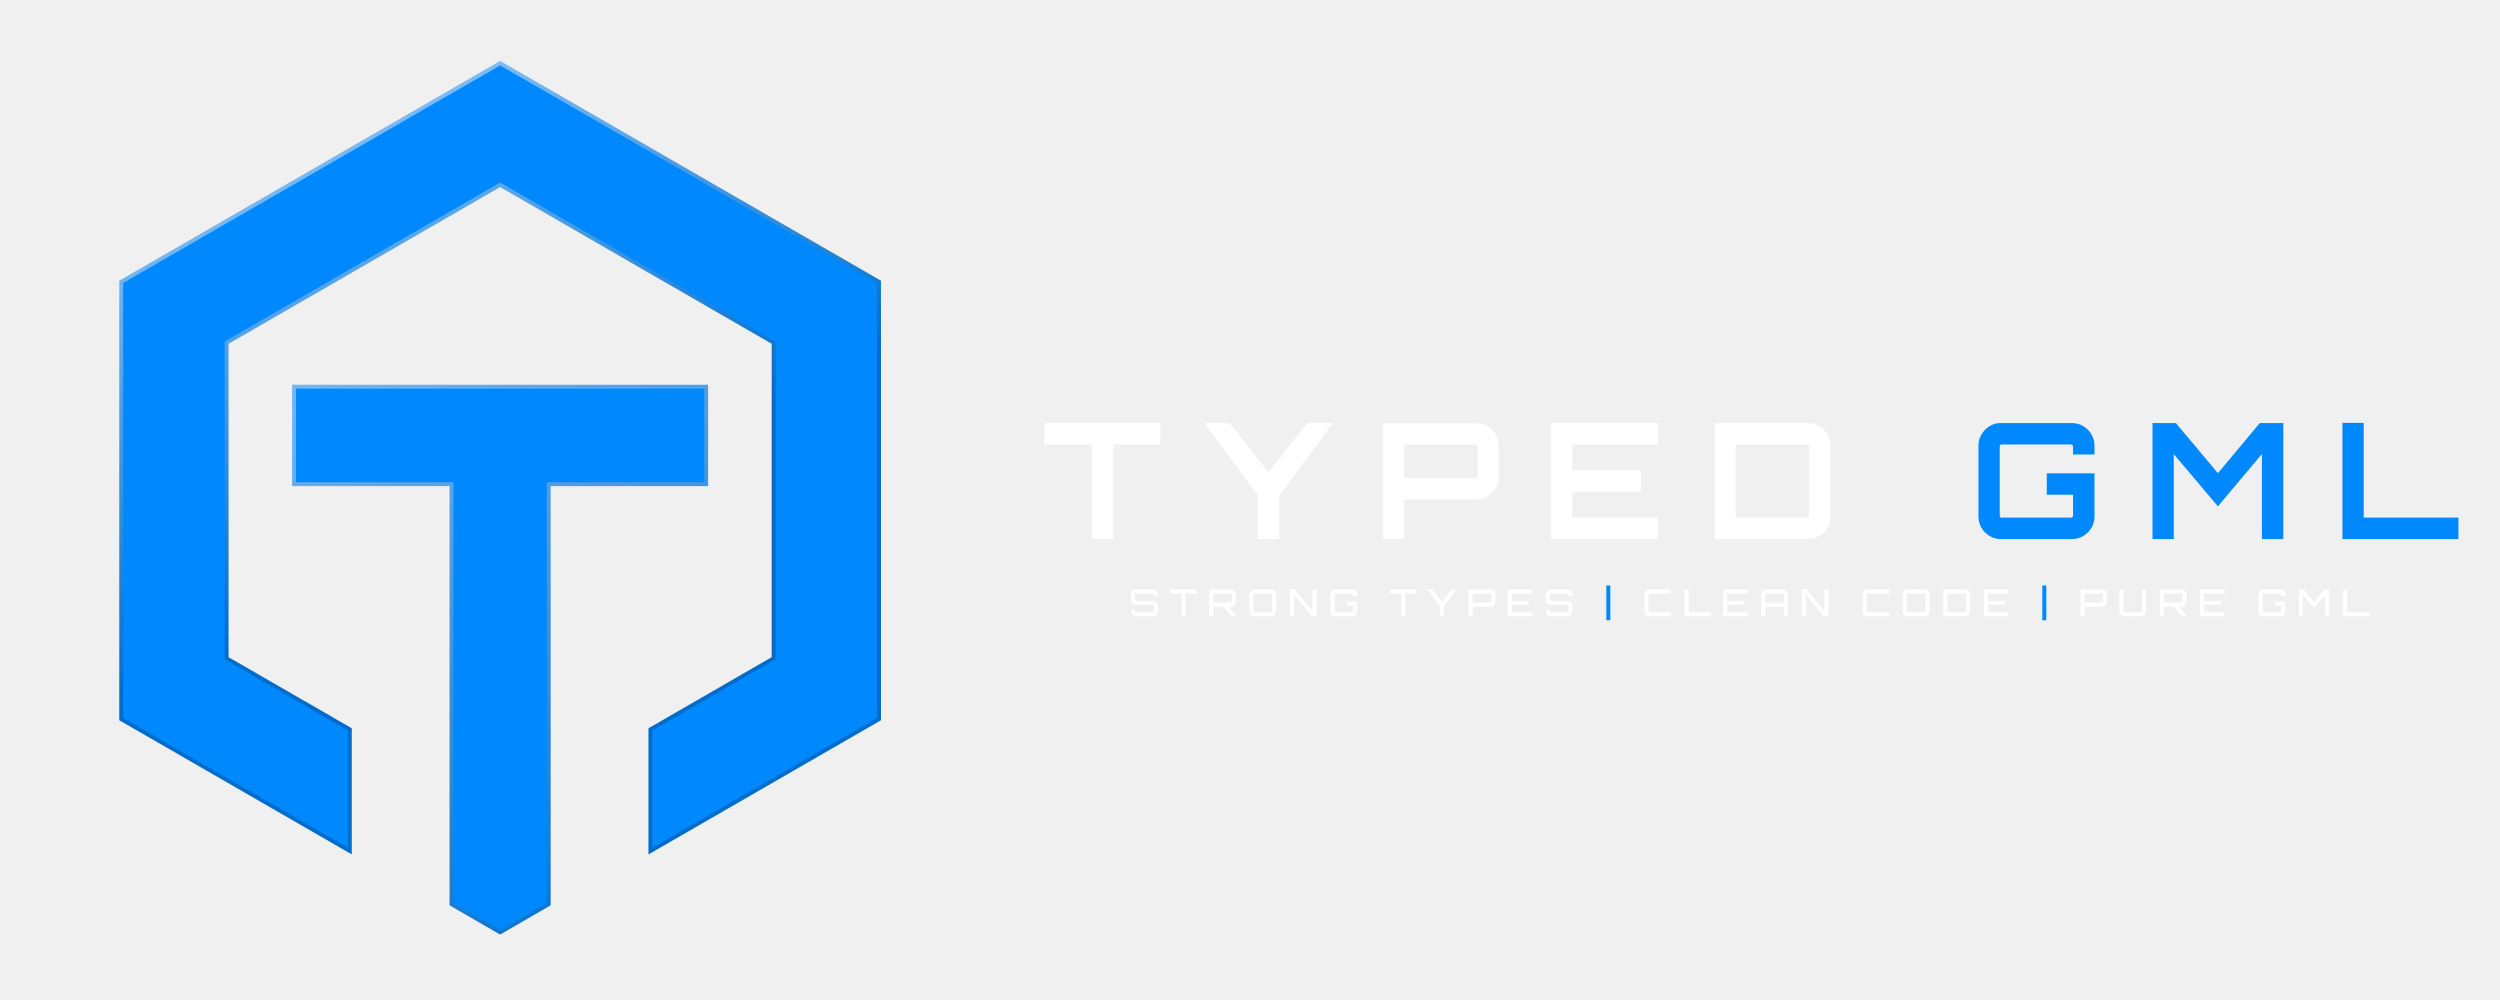
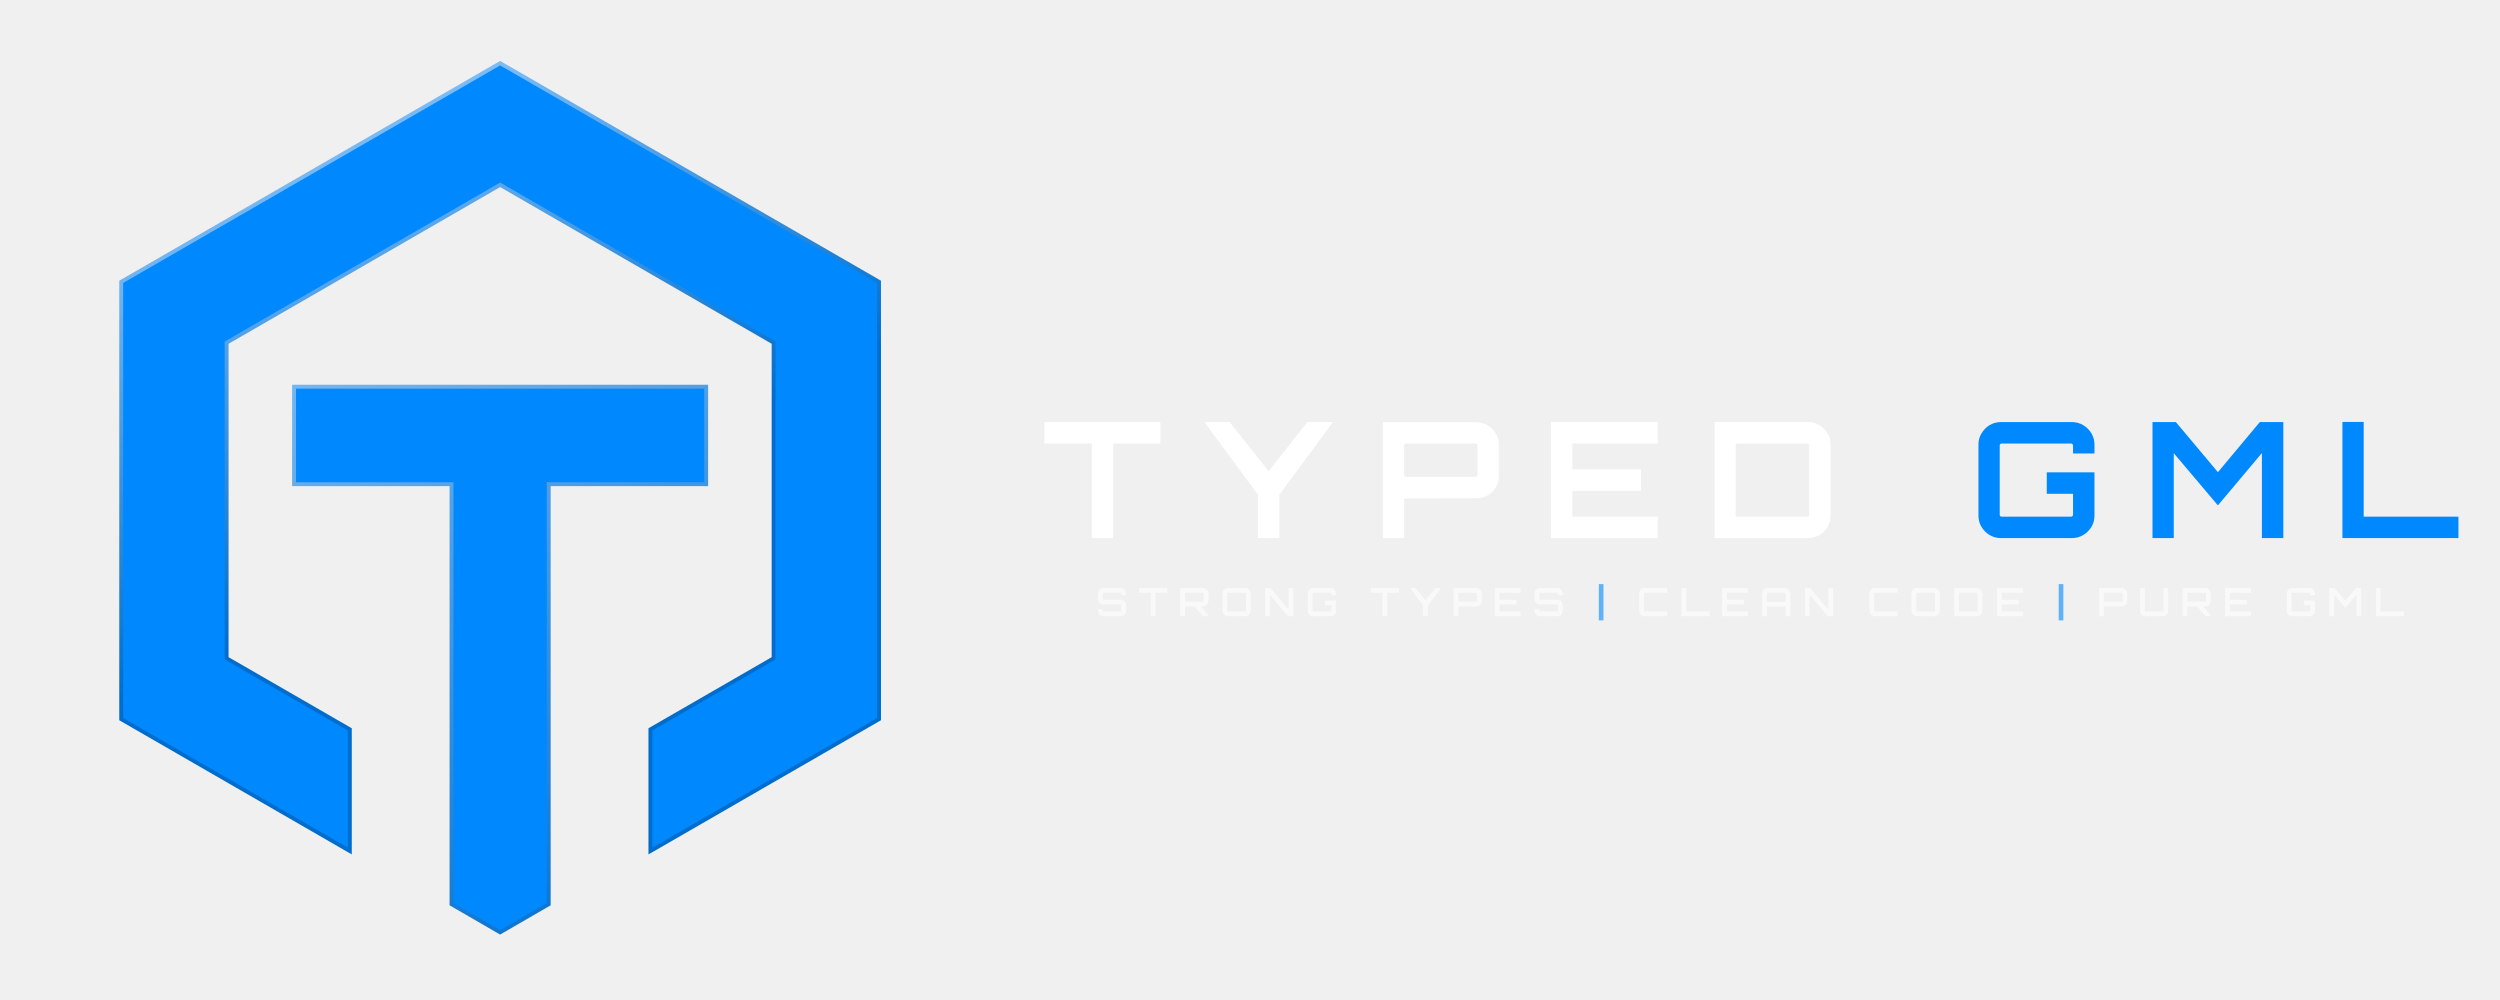
<svg xmlns="http://www.w3.org/2000/svg" width="2560" height="1024" viewBox="0 0 2560 1024" fill="none">
  <path d="M723.124 396V495.815H561.881V925.876L512.124 954.688L462.367 925.876V495.815H301.124V396H723.124Z" fill="#0088FF" stroke="url(#paint0_linear_2781_2)" stroke-width="4" />
  <path d="M900.124 736.378L899.124 736.955L669.023 869.732L666.023 871.463V746.896L667.024 746.319L792.19 674.093V350.868L512.124 189.257L232.058 350.868V674.093L357.224 746.319L358.225 746.896V871.463L355.225 869.732L125.124 736.955L124.124 736.378V288.586L125.124 288.009L511.124 65.268L512.124 64.69L513.124 65.268L899.124 288.009L900.124 288.586V736.378Z" fill="#0088FF" stroke="url(#paint1_linear_2781_2)" stroke-width="4" />
-   <path d="M1117.99 552V455.145H1069.48V433.2H1188.28V455.145H1139.93V552H1117.99ZM1288.07 552V507.45L1233.29 433.2H1259.03L1299.12 483.525L1338.72 433.2H1364.96L1310.01 507.615V552H1288.07ZM1416.05 552V433.365H1511.75C1515.93 433.365 1519.78 434.41 1523.3 436.5C1526.82 438.59 1529.63 441.395 1531.72 444.915C1533.81 448.325 1534.85 452.12 1534.85 456.3V488.31C1534.85 492.49 1533.81 496.34 1531.72 499.86C1529.63 503.38 1526.82 506.185 1523.3 508.275C1519.78 510.255 1515.93 511.245 1511.75 511.245L1437.83 511.41V552H1416.05ZM1439.81 489.3H1510.76C1511.31 489.3 1511.81 489.135 1512.25 488.805C1512.69 488.475 1512.91 488.035 1512.91 487.485V457.125C1512.91 456.575 1512.69 456.135 1512.25 455.805C1511.81 455.365 1511.31 455.145 1510.76 455.145H1439.81C1439.26 455.145 1438.77 455.365 1438.33 455.805C1438 456.135 1437.83 456.575 1437.83 457.125V487.485C1437.83 488.035 1438 488.475 1438.33 488.805C1438.77 489.135 1439.26 489.3 1439.81 489.3ZM1588.15 552V433.2H1697.54V455.145H1610.09V481.545H1680.38V503.655H1610.09V530.055H1697.54V552H1588.15ZM1755.73 552V433.2H1851.43C1855.61 433.2 1859.46 434.245 1862.98 436.335C1866.5 438.425 1869.3 441.23 1871.39 444.75C1873.48 448.16 1874.53 451.955 1874.53 456.135V529.065C1874.53 533.245 1873.48 537.095 1871.39 540.615C1869.3 544.025 1866.5 546.775 1862.98 548.865C1859.46 550.955 1855.61 552 1851.43 552H1755.73ZM1779.32 530.055H1850.44C1850.99 530.055 1851.48 529.89 1851.92 529.56C1852.36 529.12 1852.58 528.625 1852.58 528.075V457.125C1852.58 456.575 1852.36 456.135 1851.92 455.805C1851.48 455.365 1850.99 455.145 1850.44 455.145H1779.32C1778.77 455.145 1778.28 455.365 1777.84 455.805C1777.51 456.135 1777.34 456.575 1777.34 457.125V528.075C1777.34 528.625 1777.51 529.12 1777.84 529.56C1778.28 529.89 1778.77 530.055 1779.32 530.055Z" fill="white" />
-   <path d="M2048.87 552C2044.69 552 2040.84 550.955 2037.32 548.865C2033.91 546.775 2031.16 544.025 2029.07 540.615C2026.98 537.095 2025.94 533.245 2025.94 529.065V456.135C2025.94 451.955 2026.98 448.16 2029.07 444.75C2031.16 441.23 2033.91 438.425 2037.32 436.335C2040.84 434.245 2044.69 433.2 2048.87 433.2H2121.64C2125.82 433.2 2129.67 434.245 2133.19 436.335C2136.71 438.425 2139.51 441.23 2141.6 444.75C2143.69 448.16 2144.74 451.955 2144.74 456.135V465.375H2122.79V457.125C2122.79 456.575 2122.57 456.135 2122.13 455.805C2121.69 455.365 2121.2 455.145 2120.65 455.145H2049.7C2049.15 455.145 2048.65 455.365 2048.21 455.805C2047.88 456.135 2047.72 456.575 2047.72 457.125V528.075C2047.72 528.625 2047.88 529.12 2048.21 529.56C2048.65 529.89 2049.15 530.055 2049.7 530.055H2120.65C2121.2 530.055 2121.69 529.89 2122.13 529.56C2122.57 529.12 2122.79 528.625 2122.79 528.075V506.625H2095.9V484.68H2144.74V529.065C2144.74 533.245 2143.69 537.095 2141.6 540.615C2139.51 544.025 2136.71 546.775 2133.19 548.865C2129.67 550.955 2125.82 552 2121.64 552H2048.87ZM2204.15 552V433.2H2228.08L2271.14 484.515L2314.04 433.2H2338.13V552H2316.19V464.88L2271.14 518.505L2225.93 465.045V552H2204.15ZM2398.64 552V433.035H2420.42V530.055H2517.44V552H2398.64Z" fill="#0088FF" />
-   <path d="M1163.17 631C1162.28 631 1161.46 630.785 1160.7 630.354C1159.94 629.898 1159.33 629.303 1158.88 628.568C1158.45 627.808 1158.23 626.972 1158.23 626.06V624.464H1162.33V625.946C1162.33 626.199 1162.42 626.427 1162.6 626.63C1162.8 626.807 1163.03 626.896 1163.28 626.896H1180.54C1180.79 626.896 1181 626.807 1181.18 626.63C1181.36 626.427 1181.45 626.199 1181.45 625.946V620.322C1181.45 620.043 1181.36 619.815 1181.18 619.638C1181 619.461 1180.79 619.372 1180.54 619.372H1163.17C1162.28 619.372 1161.46 619.157 1160.7 618.726C1159.94 618.27 1159.33 617.675 1158.88 616.94C1158.45 616.18 1158.23 615.344 1158.23 614.432V608.58C1158.23 607.668 1158.45 606.845 1158.88 606.11C1159.33 605.35 1159.94 604.755 1160.7 604.324C1161.46 603.868 1162.28 603.64 1163.17 603.64H1180.65C1181.54 603.64 1182.36 603.868 1183.12 604.324C1183.88 604.755 1184.48 605.35 1184.91 606.11C1185.36 606.845 1185.59 607.668 1185.59 608.58V610.176H1181.45V608.694C1181.45 608.441 1181.36 608.225 1181.18 608.048C1181 607.845 1180.79 607.744 1180.54 607.744H1163.28C1163.03 607.744 1162.8 607.845 1162.6 608.048C1162.42 608.225 1162.33 608.441 1162.33 608.694V614.318C1162.33 614.597 1162.42 614.825 1162.6 615.002C1162.8 615.179 1163.03 615.268 1163.28 615.268H1180.65C1181.54 615.268 1182.36 615.496 1183.12 615.952C1183.88 616.383 1184.48 616.978 1184.91 617.738C1185.36 618.473 1185.59 619.296 1185.59 620.208V626.06C1185.59 626.972 1185.36 627.808 1184.91 628.568C1184.48 629.303 1183.88 629.898 1183.12 630.354C1182.36 630.785 1181.54 631 1180.65 631H1163.17ZM1209.84 631V607.744H1198.21V603.64H1225.57V607.744H1213.95V631H1209.84ZM1260.72 631L1252.17 620.778H1257.52L1265.5 630.24V631H1260.72ZM1238.3 631V603.678H1260.68C1261.59 603.678 1262.43 603.906 1263.19 604.362C1263.95 604.818 1264.54 605.426 1264.97 606.186C1265.43 606.921 1265.66 607.731 1265.66 608.618V616.294C1265.66 617.206 1265.43 618.042 1264.97 618.802C1264.54 619.537 1263.95 620.132 1263.19 620.588C1262.43 621.019 1261.59 621.234 1260.68 621.234L1242.4 621.272V631H1238.3ZM1243.35 617.092H1260.6C1260.86 617.092 1261.07 617.003 1261.25 616.826C1261.43 616.649 1261.51 616.433 1261.51 616.18V608.732C1261.51 608.479 1261.43 608.263 1261.25 608.086C1261.07 607.883 1260.86 607.782 1260.6 607.782H1243.35C1243.1 607.782 1242.87 607.883 1242.67 608.086C1242.49 608.263 1242.4 608.479 1242.4 608.732V616.18C1242.4 616.433 1242.49 616.649 1242.67 616.826C1242.87 617.003 1243.1 617.092 1243.35 617.092ZM1284.4 631C1283.49 631 1282.65 630.785 1281.89 630.354C1281.16 629.898 1280.56 629.303 1280.1 628.568C1279.67 627.808 1279.46 626.972 1279.46 626.06V608.58C1279.46 607.668 1279.67 606.845 1280.1 606.11C1280.56 605.35 1281.16 604.755 1281.89 604.324C1282.65 603.868 1283.49 603.64 1284.4 603.64H1301.88C1302.76 603.64 1303.59 603.868 1304.35 604.324C1305.11 604.755 1305.7 605.35 1306.13 606.11C1306.59 606.845 1306.82 607.668 1306.82 608.58V626.06C1306.82 626.972 1306.59 627.808 1306.13 628.568C1305.7 629.303 1305.11 629.898 1304.35 630.354C1303.59 630.785 1302.76 631 1301.88 631H1284.4ZM1284.51 626.896H1301.76C1302.02 626.896 1302.23 626.807 1302.41 626.63C1302.59 626.427 1302.68 626.199 1302.68 625.946V608.694C1302.68 608.441 1302.59 608.225 1302.41 608.048C1302.23 607.845 1302.02 607.744 1301.76 607.744H1284.51C1284.26 607.744 1284.03 607.845 1283.83 608.048C1283.65 608.225 1283.56 608.441 1283.56 608.694V625.946C1283.56 626.199 1283.65 626.427 1283.83 626.63C1284.03 626.807 1284.26 626.896 1284.51 626.896ZM1320.88 631V603.64H1325.78L1344.1 625.452V603.64H1348.24V631H1343.34L1324.99 609.15V631H1320.88ZM1367.32 631C1366.41 631 1365.57 630.785 1364.81 630.354C1364.08 629.898 1363.48 629.303 1363.03 628.568C1362.6 627.808 1362.38 626.972 1362.38 626.06V608.58C1362.38 607.668 1362.6 606.845 1363.03 606.11C1363.48 605.35 1364.08 604.755 1364.81 604.324C1365.57 603.868 1366.41 603.64 1367.32 603.64H1384.76C1385.67 603.64 1386.51 603.868 1387.27 604.324C1388.03 604.755 1388.63 605.35 1389.06 606.11C1389.51 606.845 1389.74 607.668 1389.74 608.58V610.214H1385.6V608.694C1385.6 608.441 1385.51 608.225 1385.33 608.048C1385.15 607.845 1384.94 607.744 1384.69 607.744H1367.43C1367.18 607.744 1366.95 607.845 1366.75 608.048C1366.57 608.225 1366.48 608.441 1366.48 608.694V625.946C1366.48 626.199 1366.57 626.427 1366.75 626.63C1366.95 626.807 1367.18 626.896 1367.43 626.896H1384.69C1384.94 626.896 1385.15 626.807 1385.33 626.63C1385.51 626.427 1385.6 626.199 1385.6 625.946V620.132H1379.14V615.99H1389.74V626.06C1389.74 626.972 1389.51 627.808 1389.06 628.568C1388.63 629.303 1388.03 629.898 1387.27 630.354C1386.51 630.785 1385.67 631 1384.76 631H1367.32ZM1434.96 631V607.744H1423.34V603.64H1450.7V607.744H1439.07V631H1434.96ZM1474.55 631V620.74L1461.94 603.64H1466.76L1476.6 616.066L1486.41 603.64H1491.27L1478.66 620.74V631H1474.55ZM1503.91 631V603.678H1526.3C1527.21 603.678 1528.04 603.906 1528.8 604.362C1529.56 604.818 1530.16 605.426 1530.59 606.186C1531.05 606.921 1531.27 607.731 1531.27 608.618V616.294C1531.27 617.206 1531.05 618.042 1530.59 618.802C1530.16 619.537 1529.56 620.132 1528.8 620.588C1528.04 621.019 1527.21 621.234 1526.3 621.234L1508.02 621.272V631H1503.91ZM1508.97 617.092H1526.22C1526.47 617.092 1526.69 617.003 1526.87 616.826C1527.04 616.649 1527.13 616.433 1527.13 616.18V608.732C1527.13 608.479 1527.04 608.263 1526.87 608.086C1526.69 607.883 1526.47 607.782 1526.22 607.782H1508.97C1508.71 607.782 1508.49 607.883 1508.28 608.086C1508.11 608.263 1508.02 608.479 1508.02 608.732V616.18C1508.02 616.433 1508.11 616.649 1508.28 616.826C1508.49 617.003 1508.71 617.092 1508.97 617.092ZM1543.93 631V603.64H1569.01V607.744H1548.07V615.268H1564.9V619.372H1548.07V626.896H1569.01V631H1543.93ZM1587.61 631C1586.73 631 1585.9 630.785 1585.14 630.354C1584.38 629.898 1583.78 629.303 1583.32 628.568C1582.89 627.808 1582.67 626.972 1582.67 626.06V624.464H1586.78V625.946C1586.78 626.199 1586.87 626.427 1587.04 626.63C1587.25 626.807 1587.47 626.896 1587.73 626.896H1604.98C1605.23 626.896 1605.45 626.807 1605.63 626.63C1605.8 626.427 1605.89 626.199 1605.89 625.946V620.322C1605.89 620.043 1605.8 619.815 1605.63 619.638C1605.45 619.461 1605.23 619.372 1604.98 619.372H1587.61C1586.73 619.372 1585.9 619.157 1585.14 618.726C1584.38 618.27 1583.78 617.675 1583.32 616.94C1582.89 616.18 1582.67 615.344 1582.67 614.432V608.58C1582.67 607.668 1582.89 606.845 1583.32 606.11C1583.78 605.35 1584.38 604.755 1585.14 604.324C1585.9 603.868 1586.73 603.64 1587.61 603.64H1605.09C1605.98 603.64 1606.8 603.868 1607.56 604.324C1608.32 604.755 1608.92 605.35 1609.35 606.11C1609.81 606.845 1610.03 607.668 1610.03 608.58V610.176H1605.89V608.694C1605.89 608.441 1605.8 608.225 1605.63 608.048C1605.45 607.845 1605.23 607.744 1604.98 607.744H1587.73C1587.47 607.744 1587.25 607.845 1587.04 608.048C1586.87 608.225 1586.78 608.441 1586.78 608.694V614.318C1586.78 614.597 1586.87 614.825 1587.04 615.002C1587.25 615.179 1587.47 615.268 1587.73 615.268H1605.09C1605.98 615.268 1606.8 615.496 1607.56 615.952C1608.32 616.383 1608.92 616.978 1609.35 617.738C1609.81 618.473 1610.03 619.296 1610.03 620.208V626.06C1610.03 626.972 1609.81 627.808 1609.35 628.568C1608.92 629.303 1608.32 629.898 1607.56 630.354C1606.8 630.785 1605.98 631 1605.09 631H1587.61ZM1688.78 631C1687.86 631 1687.03 630.785 1686.27 630.354C1685.53 629.898 1684.94 629.303 1684.48 628.568C1684.05 627.808 1683.84 626.972 1683.84 626.06V608.58C1683.84 607.668 1684.05 606.845 1684.48 606.11C1684.94 605.35 1685.53 604.755 1686.27 604.324C1687.03 603.868 1687.86 603.64 1688.78 603.64H1711.12V607.744H1689.35C1688.94 607.744 1688.6 607.883 1688.32 608.162C1688.07 608.415 1687.94 608.745 1687.94 609.15V625.49C1687.94 625.895 1688.07 626.237 1688.32 626.516C1688.6 626.769 1688.94 626.896 1689.35 626.896H1711.12V631H1688.78ZM1725 631V603.602H1729.1V626.896H1752.36V631H1725ZM1764.53 631V603.64H1789.61V607.744H1768.67V615.268H1785.51V619.372H1768.67V626.896H1789.61V631H1764.53ZM1803.51 631V608.58C1803.51 607.668 1803.72 606.845 1804.15 606.11C1804.61 605.35 1805.2 604.755 1805.94 604.324C1806.7 603.868 1807.53 603.64 1808.45 603.64H1825.89C1826.8 603.64 1827.64 603.868 1828.4 604.324C1829.16 604.755 1829.75 605.35 1830.18 606.11C1830.64 606.845 1830.87 607.668 1830.87 608.58V631H1826.72V621.424H1807.61V631H1803.51ZM1807.61 617.32H1826.72V608.694C1826.72 608.441 1826.63 608.225 1826.46 608.048C1826.28 607.845 1826.06 607.744 1825.81 607.744H1808.56C1808.31 607.744 1808.08 607.845 1807.88 608.048C1807.7 608.225 1807.61 608.441 1807.61 608.694V617.32ZM1845.07 631V603.64H1849.98L1868.29 625.452V603.64H1872.43V631H1867.53L1849.18 609.15V631H1845.07ZM1912.41 631C1911.5 631 1910.67 630.785 1909.91 630.354C1909.17 629.898 1908.58 629.303 1908.12 628.568C1907.69 627.808 1907.47 626.972 1907.47 626.06V608.58C1907.47 607.668 1907.69 606.845 1908.12 606.11C1908.58 605.35 1909.17 604.755 1909.91 604.324C1910.67 603.868 1911.5 603.64 1912.41 603.64H1934.76V607.744H1912.98C1912.58 607.744 1912.24 607.883 1911.96 608.162C1911.7 608.415 1911.58 608.745 1911.58 609.15V625.49C1911.58 625.895 1911.7 626.237 1911.96 626.516C1912.24 626.769 1912.58 626.896 1912.98 626.896H1934.76V631H1912.41ZM1953.46 631C1952.55 631 1951.72 630.785 1950.96 630.354C1950.22 629.898 1949.63 629.303 1949.17 628.568C1948.74 627.808 1948.52 626.972 1948.52 626.06V608.58C1948.52 607.668 1948.74 606.845 1949.17 606.11C1949.63 605.35 1950.22 604.755 1950.96 604.324C1951.72 603.868 1952.55 603.64 1953.46 603.64H1970.94C1971.83 603.64 1972.65 603.868 1973.41 604.324C1974.17 604.755 1974.77 605.35 1975.2 606.11C1975.66 606.845 1975.88 607.668 1975.88 608.58V626.06C1975.88 626.972 1975.66 627.808 1975.2 628.568C1974.77 629.303 1974.17 629.898 1973.41 630.354C1972.65 630.785 1971.83 631 1970.94 631H1953.46ZM1953.58 626.896H1970.83C1971.08 626.896 1971.3 626.807 1971.48 626.63C1971.65 626.427 1971.74 626.199 1971.74 625.946V608.694C1971.74 608.441 1971.65 608.225 1971.48 608.048C1971.3 607.845 1971.08 607.744 1970.83 607.744H1953.58C1953.32 607.744 1953.1 607.845 1952.89 608.048C1952.72 608.225 1952.63 608.441 1952.63 608.694V625.946C1952.63 626.199 1952.72 626.427 1952.89 626.63C1953.1 626.807 1953.32 626.896 1953.58 626.896ZM1990.02 631V603.64H2012.41C2013.32 603.64 2014.15 603.868 2014.91 604.324C2015.67 604.755 2016.27 605.35 2016.7 606.11C2017.16 606.845 2017.38 607.668 2017.38 608.58V626.06C2017.38 626.972 2017.16 627.808 2016.7 628.568C2016.27 629.303 2015.67 629.898 2014.91 630.354C2014.15 630.785 2013.32 631 2012.41 631H1990.02ZM1995.04 626.896H2012.33C2012.58 626.896 2012.8 626.807 2012.98 626.63C2013.15 626.427 2013.24 626.199 2013.24 625.946V608.694C2013.24 608.441 2013.15 608.225 2012.98 608.048C2012.8 607.845 2012.58 607.744 2012.33 607.744H1995.04C1994.79 607.744 1994.57 607.845 1994.39 608.048C1994.22 608.225 1994.13 608.441 1994.13 608.694V625.946C1994.13 626.199 1994.22 626.427 1994.39 626.63C1994.57 626.807 1994.79 626.896 1995.04 626.896ZM2031.6 631V603.64H2056.68V607.744H2035.74V615.268H2052.57V619.372H2035.74V626.896H2056.68V631H2031.6ZM2130.3 631V603.678H2152.69C2153.6 603.678 2154.43 603.906 2155.19 604.362C2155.95 604.818 2156.55 605.426 2156.98 606.186C2157.44 606.921 2157.66 607.731 2157.66 608.618V616.294C2157.66 617.206 2157.44 618.042 2156.98 618.802C2156.55 619.537 2155.95 620.132 2155.19 620.588C2154.43 621.019 2153.6 621.234 2152.69 621.234L2134.41 621.272V631H2130.3ZM2135.36 617.092H2152.61C2152.86 617.092 2153.08 617.003 2153.26 616.826C2153.43 616.649 2153.52 616.433 2153.52 616.18V608.732C2153.52 608.479 2153.43 608.263 2153.26 608.086C2153.08 607.883 2152.86 607.782 2152.61 607.782H2135.36C2135.1 607.782 2134.88 607.883 2134.67 608.086C2134.5 608.263 2134.41 608.479 2134.41 608.732V616.18C2134.41 616.433 2134.5 616.649 2134.67 616.826C2134.88 617.003 2135.1 617.092 2135.36 617.092ZM2175.11 631C2174.19 631 2173.36 630.785 2172.6 630.354C2171.86 629.898 2171.27 629.303 2170.81 628.568C2170.38 627.808 2170.17 626.972 2170.17 626.06V603.64H2174.27V625.946C2174.27 626.199 2174.36 626.427 2174.54 626.63C2174.74 626.807 2174.97 626.896 2175.22 626.896H2192.47C2192.73 626.896 2192.94 626.807 2193.12 626.63C2193.3 626.427 2193.38 626.199 2193.38 625.946V603.64H2197.53V626.06C2197.53 626.972 2197.3 627.808 2196.84 628.568C2196.41 629.303 2195.82 629.898 2195.06 630.354C2194.3 630.785 2193.47 631 2192.59 631H2175.11ZM2234.01 631L2225.46 620.778H2230.82L2238.8 630.24V631H2234.01ZM2211.59 631V603.678H2233.97C2234.88 603.678 2235.72 603.906 2236.48 604.362C2237.24 604.818 2237.84 605.426 2238.27 606.186C2238.72 606.921 2238.95 607.731 2238.95 608.618V616.294C2238.95 617.206 2238.72 618.042 2238.27 618.802C2237.84 619.537 2237.24 620.132 2236.48 620.588C2235.72 621.019 2234.88 621.234 2233.97 621.234L2215.69 621.272V631H2211.59ZM2216.64 617.092H2233.9C2234.15 617.092 2234.37 617.003 2234.54 616.826C2234.72 616.649 2234.81 616.433 2234.81 616.18V608.732C2234.81 608.479 2234.72 608.263 2234.54 608.086C2234.37 607.883 2234.15 607.782 2233.9 607.782H2216.64C2216.39 607.782 2216.16 607.883 2215.96 608.086C2215.78 608.263 2215.69 608.479 2215.69 608.732V616.18C2215.69 616.433 2215.78 616.649 2215.96 616.826C2216.16 617.003 2216.39 617.092 2216.64 617.092ZM2252.9 631V603.64H2277.98V607.744H2257.05V615.268H2273.88V619.372H2257.05V626.896H2277.98V631H2252.9ZM2317.64 631C2316.73 631 2315.9 630.785 2315.14 630.354C2314.4 629.898 2313.81 629.303 2313.35 628.568C2312.92 627.808 2312.7 626.972 2312.7 626.06V608.58C2312.7 607.668 2312.92 606.845 2313.35 606.11C2313.81 605.35 2314.4 604.755 2315.14 604.324C2315.9 603.868 2316.73 603.64 2317.64 603.64H2335.09C2336 603.64 2336.83 603.868 2337.59 604.324C2338.35 604.755 2338.95 605.35 2339.38 606.11C2339.84 606.845 2340.06 607.668 2340.06 608.58V610.214H2335.92V608.694C2335.92 608.441 2335.83 608.225 2335.66 608.048C2335.48 607.845 2335.26 607.744 2335.01 607.744H2317.76C2317.5 607.744 2317.28 607.845 2317.07 608.048C2316.9 608.225 2316.81 608.441 2316.81 608.694V625.946C2316.81 626.199 2316.9 626.427 2317.07 626.63C2317.28 626.807 2317.5 626.896 2317.76 626.896H2335.01C2335.26 626.896 2335.48 626.807 2335.66 626.63C2335.83 626.427 2335.92 626.199 2335.92 625.946V620.132H2329.46V615.99H2340.06V626.06C2340.06 626.972 2339.84 627.808 2339.38 628.568C2338.95 629.303 2338.35 629.898 2337.59 630.354C2336.83 630.785 2336 631 2335.09 631H2317.64ZM2354.13 631V603.64H2359.03L2369.63 616.256L2380.19 603.64H2385.13V631H2380.99V609.15L2369.63 622.678L2358.23 609.15V631H2354.13ZM2399.3 631V603.602H2403.4V626.896H2426.66V631H2399.3Z" fill="white" />
-   <path d="M1644.85 635.142V599.536H1648.96V635.142H1644.85ZM2091.32 635.142V599.536H2095.42V635.142H2091.32Z" fill="#0088FF" />
+   <path d="M1117.99 551V454.145H1069.48V432.2H1188.28V454.145H1139.93V551H1117.99ZM1288.07 551V506.45L1233.29 432.2H1259.03L1299.12 482.525L1338.72 432.2H1364.96L1310.01 506.615V551H1288.07ZM1416.05 551V432.365H1511.75C1515.93 432.365 1519.78 433.41 1523.3 435.5C1526.82 437.59 1529.63 440.395 1531.72 443.915C1533.81 447.325 1534.85 451.12 1534.85 455.3V487.31C1534.85 491.49 1533.81 495.34 1531.72 498.86C1529.63 502.38 1526.82 505.185 1523.3 507.275C1519.78 509.255 1515.93 510.245 1511.75 510.245L1437.83 510.41V551H1416.05ZM1439.81 488.3H1510.76C1511.31 488.3 1511.81 488.135 1512.25 487.805C1512.69 487.475 1512.91 487.035 1512.91 486.485V456.125C1512.91 455.575 1512.69 455.135 1512.25 454.805C1511.81 454.365 1511.31 454.145 1510.76 454.145H1439.81C1439.26 454.145 1438.77 454.365 1438.33 454.805C1438 455.135 1437.83 455.575 1437.83 456.125V486.485C1437.83 487.035 1438 487.475 1438.33 487.805C1438.77 488.135 1439.26 488.3 1439.81 488.3ZM1588.15 551V432.2H1697.54V454.145H1610.09V480.545H1680.38V502.655H1610.09V529.055H1697.54V551H1588.15ZM1755.73 551V432.2H1851.43C1855.61 432.2 1859.46 433.245 1862.98 435.335C1866.5 437.425 1869.3 440.23 1871.39 443.75C1873.48 447.16 1874.53 450.955 1874.53 455.135V528.065C1874.53 532.245 1873.48 536.095 1871.39 539.615C1869.3 543.025 1866.5 545.775 1862.98 547.865C1859.46 549.955 1855.61 551 1851.43 551H1755.73ZM1779.32 529.055H1850.44C1850.99 529.055 1851.48 528.89 1851.92 528.56C1852.36 528.12 1852.58 527.625 1852.58 527.075V456.125C1852.58 455.575 1852.36 455.135 1851.92 454.805C1851.48 454.365 1850.99 454.145 1850.44 454.145H1779.32C1778.77 454.145 1778.28 454.365 1777.84 454.805C1777.51 455.135 1777.34 455.575 1777.34 456.125V527.075C1777.34 527.625 1777.51 528.12 1777.84 528.56C1778.28 528.89 1778.77 529.055 1779.32 529.055Z" fill="white" />
+   <path d="M2048.87 551C2044.69 551 2040.84 549.955 2037.32 547.865C2033.91 545.775 2031.16 543.025 2029.07 539.615C2026.98 536.095 2025.94 532.245 2025.94 528.065V455.135C2025.94 450.955 2026.98 447.16 2029.07 443.75C2031.16 440.23 2033.91 437.425 2037.32 435.335C2040.84 433.245 2044.69 432.2 2048.87 432.2H2121.64C2125.82 432.2 2129.67 433.245 2133.19 435.335C2136.71 437.425 2139.51 440.23 2141.6 443.75C2143.69 447.16 2144.74 450.955 2144.74 455.135V464.375H2122.79V456.125C2122.79 455.575 2122.57 455.135 2122.13 454.805C2121.69 454.365 2121.2 454.145 2120.65 454.145H2049.7C2049.15 454.145 2048.65 454.365 2048.21 454.805C2047.88 455.135 2047.72 455.575 2047.72 456.125V527.075C2047.72 527.625 2047.88 528.12 2048.21 528.56C2048.65 528.89 2049.15 529.055 2049.7 529.055H2120.65C2121.2 529.055 2121.69 528.89 2122.13 528.56C2122.57 528.12 2122.79 527.625 2122.79 527.075V505.625H2095.9V483.68H2144.74V528.065C2144.74 532.245 2143.69 536.095 2141.6 539.615C2139.51 543.025 2136.71 545.775 2133.19 547.865C2129.67 549.955 2125.82 551 2121.64 551H2048.87ZM2204.15 551V432.2H2228.08L2271.14 483.515L2314.04 432.2H2338.13V551H2316.19V463.88L2271.14 517.505L2225.93 464.045V551H2204.15ZM2398.64 551V432.035H2420.42V529.055H2517.44V551H2398.64Z" fill="#0088FF" />
+   <path d="M1129.67 631C1128.68 631 1127.77 630.76 1126.95 630.28C1126.15 629.8 1125.51 629.147 1125.03 628.32C1124.55 627.493 1124.31 626.587 1124.31 625.6V623.68H1129.11V625.44C1129.11 625.653 1129.17 625.827 1129.31 625.96C1129.44 626.093 1129.61 626.16 1129.83 626.16H1147.51C1147.72 626.16 1147.89 626.093 1148.03 625.96C1148.19 625.827 1148.27 625.653 1148.27 625.44V619.72C1148.27 619.533 1148.19 619.373 1148.03 619.24C1147.89 619.08 1147.72 619 1147.51 619H1129.67C1128.68 619 1127.77 618.76 1126.95 618.28C1126.15 617.8 1125.51 617.16 1125.03 616.36C1124.55 615.533 1124.31 614.627 1124.31 613.64V607.6C1124.31 606.613 1124.55 605.707 1125.03 604.88C1125.51 604.053 1126.15 603.4 1126.95 602.92C1127.77 602.44 1128.68 602.2 1129.67 602.2H1147.71C1148.69 602.2 1149.59 602.44 1150.39 602.92C1151.21 603.4 1151.87 604.053 1152.35 604.88C1152.85 605.707 1153.11 606.613 1153.11 607.6V609.52H1148.27V607.76C1148.27 607.547 1148.19 607.373 1148.03 607.24C1147.89 607.107 1147.72 607.04 1147.51 607.04H1129.83C1129.61 607.04 1129.44 607.107 1129.31 607.24C1129.17 607.373 1129.11 607.547 1129.11 607.76V613.48C1129.11 613.667 1129.17 613.84 1129.31 614C1129.44 614.133 1129.61 614.2 1129.83 614.2H1147.71C1148.69 614.2 1149.59 614.44 1150.39 614.92C1151.21 615.4 1151.87 616.053 1152.35 616.88C1152.85 617.68 1153.11 618.573 1153.11 619.56V625.6C1153.11 626.587 1152.85 627.493 1152.35 628.32C1151.87 629.147 1151.21 629.8 1150.39 630.28C1149.59 630.76 1148.69 631 1147.71 631H1129.67ZM1178.4 631V607.04H1166.4V602.2H1195.2V607.04H1183.2V631H1178.4ZM1231.87 631L1223.03 620.44H1229.31L1237.27 629.88V631H1231.87ZM1208.59 631V602.24H1231.99C1232.97 602.24 1233.87 602.493 1234.67 603C1235.49 603.48 1236.15 604.133 1236.63 604.96C1237.13 605.76 1237.39 606.653 1237.39 607.64V615.56C1237.39 616.52 1237.13 617.413 1236.63 618.24C1236.15 619.067 1235.49 619.72 1234.67 620.2C1233.87 620.68 1232.97 620.92 1231.99 620.92L1213.39 620.96V631H1208.59ZM1214.11 616.08H1231.83C1232.01 616.08 1232.17 616.013 1232.31 615.88C1232.47 615.747 1232.55 615.573 1232.55 615.36V607.76C1232.55 607.573 1232.47 607.413 1232.31 607.28C1232.17 607.12 1232.01 607.04 1231.83 607.04H1214.11C1213.92 607.04 1213.75 607.12 1213.59 607.28C1213.45 607.413 1213.39 607.573 1213.39 607.76V615.36C1213.39 615.573 1213.45 615.747 1213.59 615.88C1213.75 616.013 1213.92 616.08 1214.11 616.08ZM1257.31 631C1256.33 631 1255.42 630.76 1254.59 630.28C1253.77 629.8 1253.11 629.147 1252.63 628.32C1252.15 627.493 1251.91 626.587 1251.91 625.6V607.6C1251.91 606.613 1252.15 605.707 1252.63 604.88C1253.11 604.053 1253.77 603.4 1254.59 602.92C1255.42 602.44 1256.33 602.2 1257.31 602.2H1275.31C1276.3 602.2 1277.19 602.44 1277.99 602.92C1278.82 603.4 1279.47 604.053 1279.95 604.88C1280.46 605.707 1280.71 606.613 1280.71 607.6V625.6C1280.71 626.587 1280.46 627.493 1279.95 628.32C1279.47 629.147 1278.82 629.8 1277.99 630.28C1277.19 630.76 1276.3 631 1275.31 631H1257.31ZM1257.43 626.16H1275.15C1275.34 626.16 1275.5 626.093 1275.63 625.96C1275.79 625.827 1275.87 625.653 1275.87 625.44V607.76C1275.87 607.547 1275.79 607.373 1275.63 607.24C1275.5 607.107 1275.34 607.04 1275.15 607.04H1257.43C1257.25 607.04 1257.07 607.107 1256.91 607.24C1256.78 607.373 1256.71 607.547 1256.71 607.76V625.44C1256.71 625.653 1256.78 625.827 1256.91 625.96C1257.07 626.093 1257.25 626.16 1257.43 626.16ZM1295.52 631V602.2H1301L1319.48 624.2V602.2H1324.32V631H1318.84L1300.32 608.96V631H1295.52ZM1344.6 631C1343.61 631 1342.71 630.76 1341.88 630.28C1341.05 629.8 1340.4 629.147 1339.92 628.32C1339.44 627.493 1339.2 626.587 1339.2 625.6V607.6C1339.2 606.613 1339.44 605.707 1339.92 604.88C1340.4 604.053 1341.05 603.4 1341.88 602.92C1342.71 602.44 1343.61 602.2 1344.6 602.2H1362.6C1363.59 602.2 1364.48 602.44 1365.28 602.92C1366.11 603.4 1366.76 604.053 1367.24 604.88C1367.75 605.707 1368 606.613 1368 607.6V609.56H1363.16V607.76C1363.16 607.547 1363.08 607.373 1362.92 607.24C1362.79 607.107 1362.63 607.04 1362.44 607.04H1344.72C1344.53 607.04 1344.36 607.107 1344.2 607.24C1344.07 607.373 1344 607.547 1344 607.76V625.44C1344 625.653 1344.07 625.827 1344.2 625.96C1344.36 626.093 1344.53 626.16 1344.72 626.16H1362.44C1362.63 626.16 1362.79 626.093 1362.92 625.96C1363.08 625.827 1363.16 625.653 1363.16 625.44V619.8H1356.52V614.96H1368V625.6C1368 626.587 1367.75 627.493 1367.24 628.32C1366.76 629.147 1366.11 629.8 1365.28 630.28C1364.48 630.76 1363.59 631 1362.6 631H1344.6ZM1415.68 631V607.04H1403.68V602.2H1432.48V607.04H1420.48V631H1415.68ZM1457.31 631V620.2L1444.03 602.2H1449.71L1459.75 614.84L1469.71 602.2H1475.47L1462.15 620.24V631H1457.31ZM1488.5 631V602.24H1511.9C1512.88 602.24 1513.78 602.493 1514.58 603C1515.4 603.48 1516.06 604.133 1516.54 604.96C1517.04 605.76 1517.3 606.653 1517.3 607.64V615.56C1517.3 616.52 1517.04 617.413 1516.54 618.24C1516.06 619.067 1515.4 619.72 1514.58 620.2C1513.78 620.68 1512.88 620.92 1511.9 620.92L1493.3 620.96V631H1488.5ZM1494.02 616.08H1511.74C1511.92 616.08 1512.08 616.013 1512.22 615.88C1512.38 615.747 1512.46 615.573 1512.46 615.36V607.76C1512.46 607.573 1512.38 607.413 1512.22 607.28C1512.08 607.12 1511.92 607.04 1511.74 607.04H1494.02C1493.83 607.04 1493.66 607.12 1493.5 607.28C1493.36 607.413 1493.3 607.573 1493.3 607.76V615.36C1493.3 615.573 1493.36 615.747 1493.5 615.88C1493.66 616.013 1493.83 616.08 1494.02 616.08ZM1530.62 631V602.2H1557.06V607.04H1535.46V614.2H1552.86V619H1535.46V626.16H1557.06V631H1530.62ZM1576.8 631C1575.82 631 1574.91 630.76 1574.08 630.28C1573.28 629.8 1572.64 629.147 1572.16 628.32C1571.68 627.493 1571.44 626.587 1571.44 625.6V623.68H1576.24V625.44C1576.24 625.653 1576.31 625.827 1576.44 625.96C1576.58 626.093 1576.75 626.16 1576.96 626.16H1594.64C1594.86 626.16 1595.03 626.093 1595.16 625.96C1595.32 625.827 1595.4 625.653 1595.4 625.44V619.72C1595.4 619.533 1595.32 619.373 1595.16 619.24C1595.03 619.08 1594.86 619 1594.64 619H1576.8C1575.82 619 1574.91 618.76 1574.08 618.28C1573.28 617.8 1572.64 617.16 1572.16 616.36C1571.68 615.533 1571.44 614.627 1571.44 613.64V607.6C1571.44 606.613 1571.68 605.707 1572.16 604.88C1572.64 604.053 1573.28 603.4 1574.08 602.92C1574.91 602.44 1575.82 602.2 1576.8 602.2H1594.84C1595.83 602.2 1596.72 602.44 1597.52 602.92C1598.35 603.4 1599 604.053 1599.48 604.88C1599.99 605.707 1600.24 606.613 1600.24 607.6V609.52H1595.4V607.76C1595.4 607.547 1595.32 607.373 1595.16 607.24C1595.03 607.107 1594.86 607.04 1594.64 607.04H1576.96C1576.75 607.04 1576.58 607.107 1576.44 607.24C1576.31 607.373 1576.24 607.547 1576.24 607.76V613.48C1576.24 613.667 1576.31 613.84 1576.44 614C1576.58 614.133 1576.75 614.2 1576.96 614.2H1594.84C1595.83 614.2 1596.72 614.44 1597.52 614.92C1598.35 615.4 1599 616.053 1599.48 616.88C1599.99 617.68 1600.24 618.573 1600.24 619.56V625.6C1600.24 626.587 1599.99 627.493 1599.48 628.32C1599 629.147 1598.35 629.8 1597.52 630.28C1596.72 630.76 1595.83 631 1594.84 631H1576.8ZM1683.95 631C1682.97 631 1682.06 630.76 1681.23 630.28C1680.41 629.8 1679.75 629.147 1679.27 628.32C1678.79 627.493 1678.55 626.587 1678.55 625.6V607.6C1678.55 606.613 1678.79 605.707 1679.27 604.88C1679.75 604.053 1680.41 603.4 1681.23 602.92C1682.06 602.44 1682.97 602.2 1683.95 602.2H1707.27V607.04H1684.79C1684.37 607.04 1684.02 607.173 1683.75 607.44C1683.49 607.68 1683.35 608.013 1683.35 608.44V624.76C1683.35 625.187 1683.49 625.533 1683.75 625.8C1684.02 626.04 1684.37 626.16 1684.79 626.16H1707.27V631H1683.95ZM1721.88 631V602.16H1726.68V626.16H1750.68V631H1721.88ZM1763.49 631V602.2H1789.93V607.04H1768.33V614.2H1785.73V619H1768.33V626.16H1789.93V631H1763.49ZM1804.52 631V607.6C1804.52 606.613 1804.76 605.707 1805.24 604.88C1805.72 604.053 1806.37 603.4 1807.2 602.92C1808.03 602.44 1808.93 602.2 1809.92 602.2H1827.92C1828.91 602.2 1829.8 602.44 1830.6 602.92C1831.43 603.4 1832.08 604.053 1832.56 604.88C1833.07 605.707 1833.32 606.613 1833.32 607.6V631H1828.48V621.12H1809.32V631H1804.52ZM1809.32 616.32H1828.48V607.76C1828.48 607.547 1828.4 607.373 1828.24 607.24C1828.11 607.107 1827.95 607.04 1827.76 607.04H1810.04C1809.85 607.04 1809.68 607.107 1809.52 607.24C1809.39 607.373 1809.32 607.547 1809.32 607.76V616.32ZM1848.28 631V602.2H1853.76L1872.24 624.2V602.2H1877.08V631H1871.6L1853.08 608.96V631H1848.28ZM1919.67 631C1918.69 631 1917.78 630.76 1916.95 630.28C1916.13 629.8 1915.47 629.147 1914.99 628.32C1914.51 627.493 1914.27 626.587 1914.27 625.6V607.6C1914.27 606.613 1914.51 605.707 1914.99 604.88C1915.47 604.053 1916.13 603.4 1916.95 602.92C1917.78 602.44 1918.69 602.2 1919.67 602.2H1942.99V607.04H1920.51C1920.09 607.04 1919.74 607.173 1919.47 607.44C1919.21 607.68 1919.07 608.013 1919.07 608.44V624.76C1919.07 625.187 1919.21 625.533 1919.47 625.8C1919.74 626.04 1920.09 626.16 1920.51 626.16H1942.99V631H1919.67ZM1962.88 631C1961.9 631 1960.99 630.76 1960.16 630.28C1959.34 629.8 1958.68 629.147 1958.2 628.32C1957.72 627.493 1957.48 626.587 1957.48 625.6V607.6C1957.48 606.613 1957.72 605.707 1958.2 604.88C1958.68 604.053 1959.34 603.4 1960.16 602.92C1960.99 602.44 1961.9 602.2 1962.88 602.2H1980.88C1981.87 602.2 1982.76 602.44 1983.56 602.92C1984.39 603.4 1985.04 604.053 1985.52 604.88C1986.03 605.707 1986.28 606.613 1986.28 607.6V625.6C1986.28 626.587 1986.03 627.493 1985.52 628.32C1985.04 629.147 1984.39 629.8 1983.56 630.28C1982.76 630.76 1981.87 631 1980.88 631H1962.88ZM1963 626.16H1980.72C1980.91 626.16 1981.07 626.093 1981.2 625.96C1981.36 625.827 1981.44 625.653 1981.44 625.44V607.76C1981.44 607.547 1981.36 607.373 1981.2 607.24C1981.07 607.107 1980.91 607.04 1980.72 607.04H1963C1962.82 607.04 1962.64 607.107 1962.48 607.24C1962.35 607.373 1962.28 607.547 1962.28 607.76V625.44C1962.28 625.653 1962.35 625.827 1962.48 625.96C1962.64 626.093 1962.82 626.16 1963 626.16ZM2001.17 631V602.2H2024.57C2025.56 602.2 2026.45 602.44 2027.25 602.92C2028.08 603.4 2028.73 604.053 2029.21 604.88C2029.72 605.707 2029.97 606.613 2029.97 607.6V625.6C2029.97 626.587 2029.72 627.493 2029.21 628.32C2028.73 629.147 2028.08 629.8 2027.25 630.28C2026.45 630.76 2025.56 631 2024.57 631H2001.17ZM2006.69 626.16H2024.41C2024.6 626.16 2024.76 626.093 2024.89 625.96C2025.05 625.827 2025.13 625.653 2025.13 625.44V607.76C2025.13 607.547 2025.05 607.373 2024.89 607.24C2024.76 607.107 2024.6 607.04 2024.41 607.04H2006.69C2006.48 607.04 2006.29 607.107 2006.13 607.24C2006 607.373 2005.93 607.547 2005.93 607.76V625.44C2005.93 625.653 2006 625.827 2006.13 625.96C2006.29 626.093 2006.48 626.16 2006.69 626.16ZM2044.93 631V602.2H2071.37V607.04H2049.77V614.2H2067.17V619H2049.77V626.16H2071.37V631H2044.93ZM2149.46 631V602.24H2172.86C2173.84 602.24 2174.74 602.493 2175.54 603C2176.36 603.48 2177.02 604.133 2177.5 604.96C2178 605.76 2178.26 606.653 2178.26 607.64V615.56C2178.26 616.52 2178 617.413 2177.5 618.24C2177.02 619.067 2176.36 619.72 2175.54 620.2C2174.74 620.68 2173.84 620.92 2172.86 620.92L2154.26 620.96V631H2149.46ZM2154.98 616.08H2172.7C2172.88 616.08 2173.04 616.013 2173.18 615.88C2173.34 615.747 2173.42 615.573 2173.42 615.36V607.76C2173.42 607.573 2173.34 607.413 2173.18 607.28C2173.04 607.12 2172.88 607.04 2172.7 607.04H2154.98C2154.79 607.04 2154.62 607.12 2154.46 607.28C2154.32 607.413 2154.26 607.573 2154.26 607.76V615.36C2154.26 615.573 2154.32 615.747 2154.46 615.88C2154.62 616.013 2154.79 616.08 2154.98 616.08ZM2196.82 631C2195.83 631 2194.92 630.76 2194.1 630.28C2193.27 629.8 2192.62 629.147 2192.14 628.32C2191.66 627.493 2191.42 626.587 2191.42 625.6V602.2H2196.22V625.44C2196.22 625.653 2196.28 625.827 2196.42 625.96C2196.58 626.093 2196.75 626.16 2196.94 626.16H2214.66C2214.84 626.16 2215 626.093 2215.14 625.96C2215.3 625.827 2215.38 625.653 2215.38 625.44V602.2H2220.22V625.6C2220.22 626.587 2219.96 627.493 2219.46 628.32C2218.98 629.147 2218.32 629.8 2217.5 630.28C2216.7 630.76 2215.8 631 2214.82 631H2196.82ZM2258.3 631L2249.46 620.44H2255.74L2263.7 629.88V631H2258.3ZM2235.02 631V602.24H2258.42C2259.41 602.24 2260.3 602.493 2261.1 603C2261.93 603.48 2262.58 604.133 2263.06 604.96C2263.57 605.76 2263.82 606.653 2263.82 607.64V615.56C2263.82 616.52 2263.57 617.413 2263.06 618.24C2262.58 619.067 2261.93 619.72 2261.1 620.2C2260.3 620.68 2259.41 620.92 2258.42 620.92L2239.82 620.96V631H2235.02ZM2240.54 616.08H2258.26C2258.45 616.08 2258.61 616.013 2258.74 615.88C2258.9 615.747 2258.98 615.573 2258.98 615.36V607.76C2258.98 607.573 2258.9 607.413 2258.74 607.28C2258.61 607.12 2258.45 607.04 2258.26 607.04H2240.54C2240.35 607.04 2240.18 607.12 2240.02 607.28C2239.89 607.413 2239.82 607.573 2239.82 607.76V615.36C2239.82 615.573 2239.89 615.747 2240.02 615.88C2240.18 616.013 2240.35 616.08 2240.54 616.08ZM2278.51 631V602.2H2304.95V607.04H2283.35V614.2H2300.75V619H2283.35V626.16H2304.95V631H2278.51ZM2347.17 631C2346.18 631 2345.27 630.76 2344.45 630.28C2343.62 629.8 2342.97 629.147 2342.49 628.32C2342.01 627.493 2341.77 626.587 2341.77 625.6V607.6C2341.77 606.613 2342.01 605.707 2342.49 604.88C2342.97 604.053 2343.62 603.4 2344.45 602.92C2345.27 602.44 2346.18 602.2 2347.17 602.2H2365.17C2366.15 602.2 2367.05 602.44 2367.85 602.92C2368.67 603.4 2369.33 604.053 2369.81 604.88C2370.31 605.707 2370.57 606.613 2370.57 607.6V609.56H2365.73V607.76C2365.73 607.547 2365.65 607.373 2365.49 607.24C2365.35 607.107 2365.19 607.04 2365.01 607.04H2347.29C2347.1 607.04 2346.93 607.107 2346.77 607.24C2346.63 607.373 2346.57 607.547 2346.57 607.76V625.44C2346.57 625.653 2346.63 625.827 2346.77 625.96C2346.93 626.093 2347.1 626.16 2347.29 626.16H2365.01C2365.19 626.16 2365.35 626.093 2365.49 625.96C2365.65 625.827 2365.73 625.653 2365.73 625.44V619.8H2359.09V614.96H2370.57V625.6C2370.57 626.587 2370.31 627.493 2369.81 628.32C2369.33 629.147 2368.67 629.8 2367.85 630.28C2367.05 630.76 2366.15 631 2365.17 631H2347.17ZM2385.37 631V602.2H2390.85L2401.65 615.08L2412.41 602.2H2417.93V631H2413.09V608.92L2401.65 622.56L2390.17 608.96V631H2385.37ZM2432.92 631V602.16H2437.72V626.16H2461.72V631H2432.92Z" fill="white" fill-opacity="0.6" />
+   <path d="M1637.2 635.28V598.12H1641.96V635.28H1637.2ZM2108.11 635.28V598.12H2112.87V635.28H2108.11Z" fill="#0088FF" fill-opacity="0.6" />
  <defs>
    <linearGradient id="paint0_linear_2781_2" x1="298.353" y1="128.472" x2="756.621" y2="919.909" gradientUnits="userSpaceOnUse">
      <stop stop-color="#99CFFF" />
      <stop offset="1" stop-color="#006DCC" />
    </linearGradient>
    <linearGradient id="paint1_linear_2781_2" x1="366.33" y1="18.713" x2="587.297" y2="504.794" gradientUnits="userSpaceOnUse">
      <stop stop-color="#99CFFF" />
      <stop offset="1" stop-color="#006DCC" />
    </linearGradient>
  </defs>
</svg>
